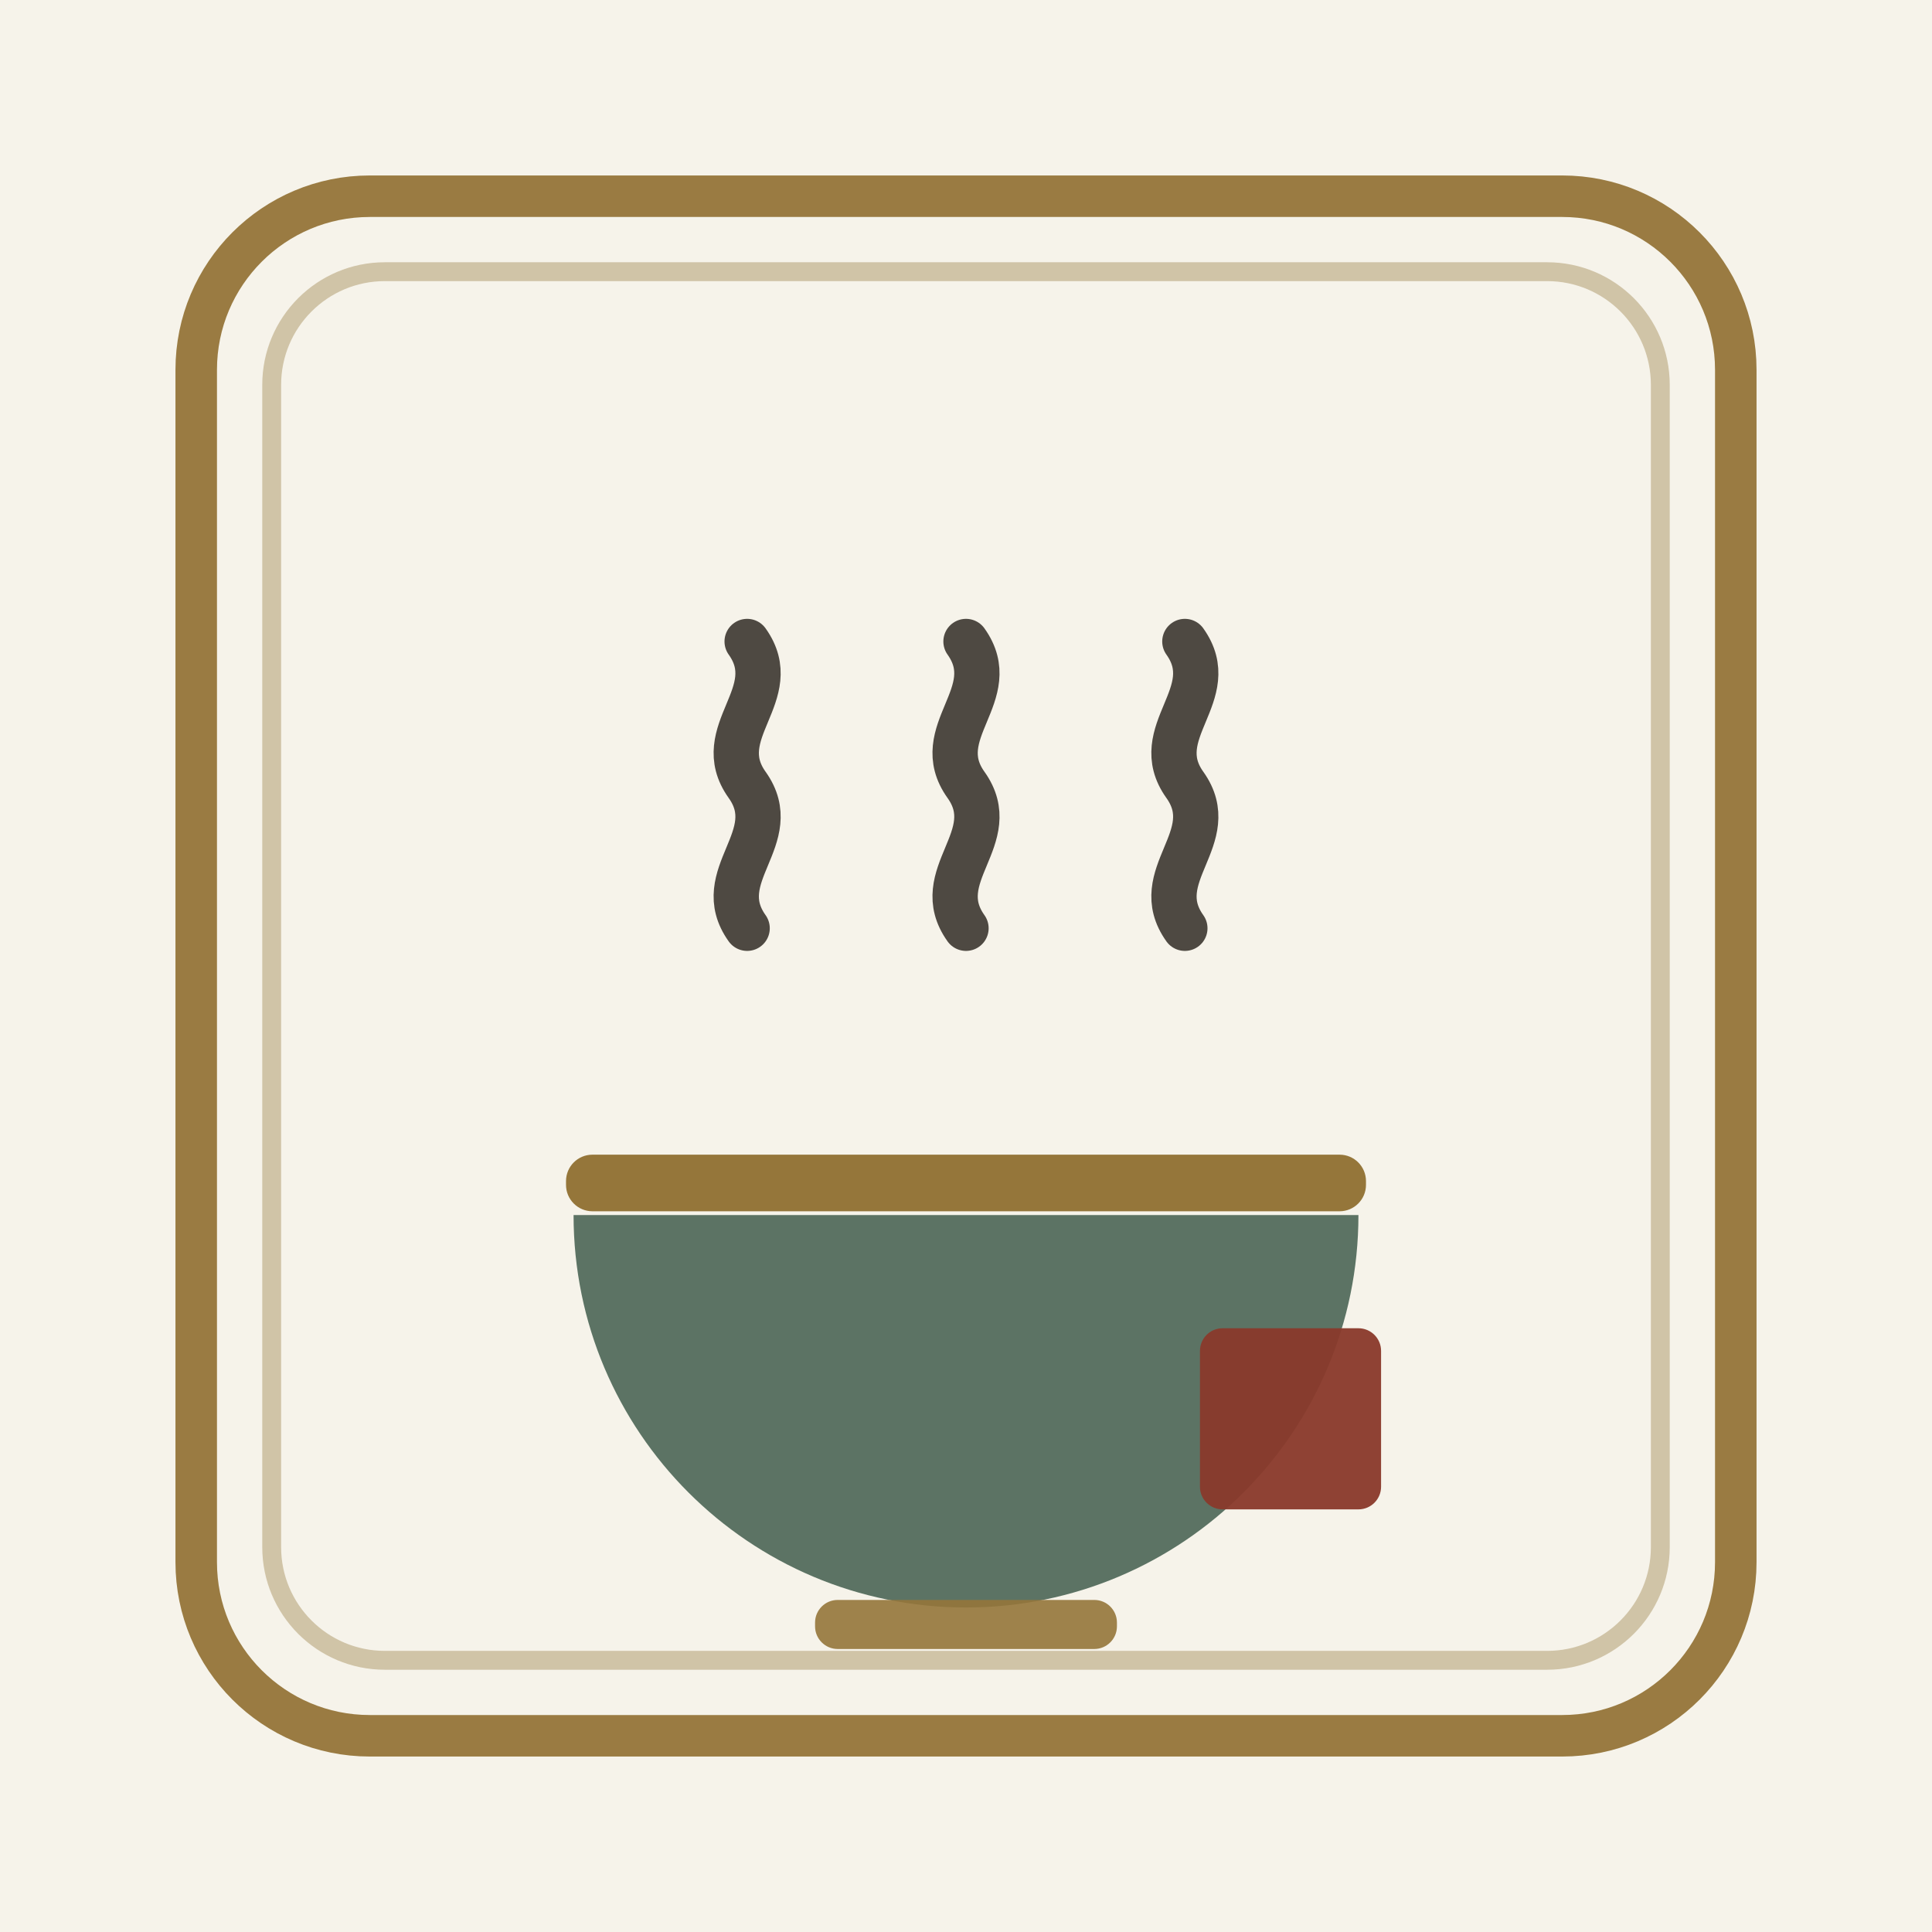
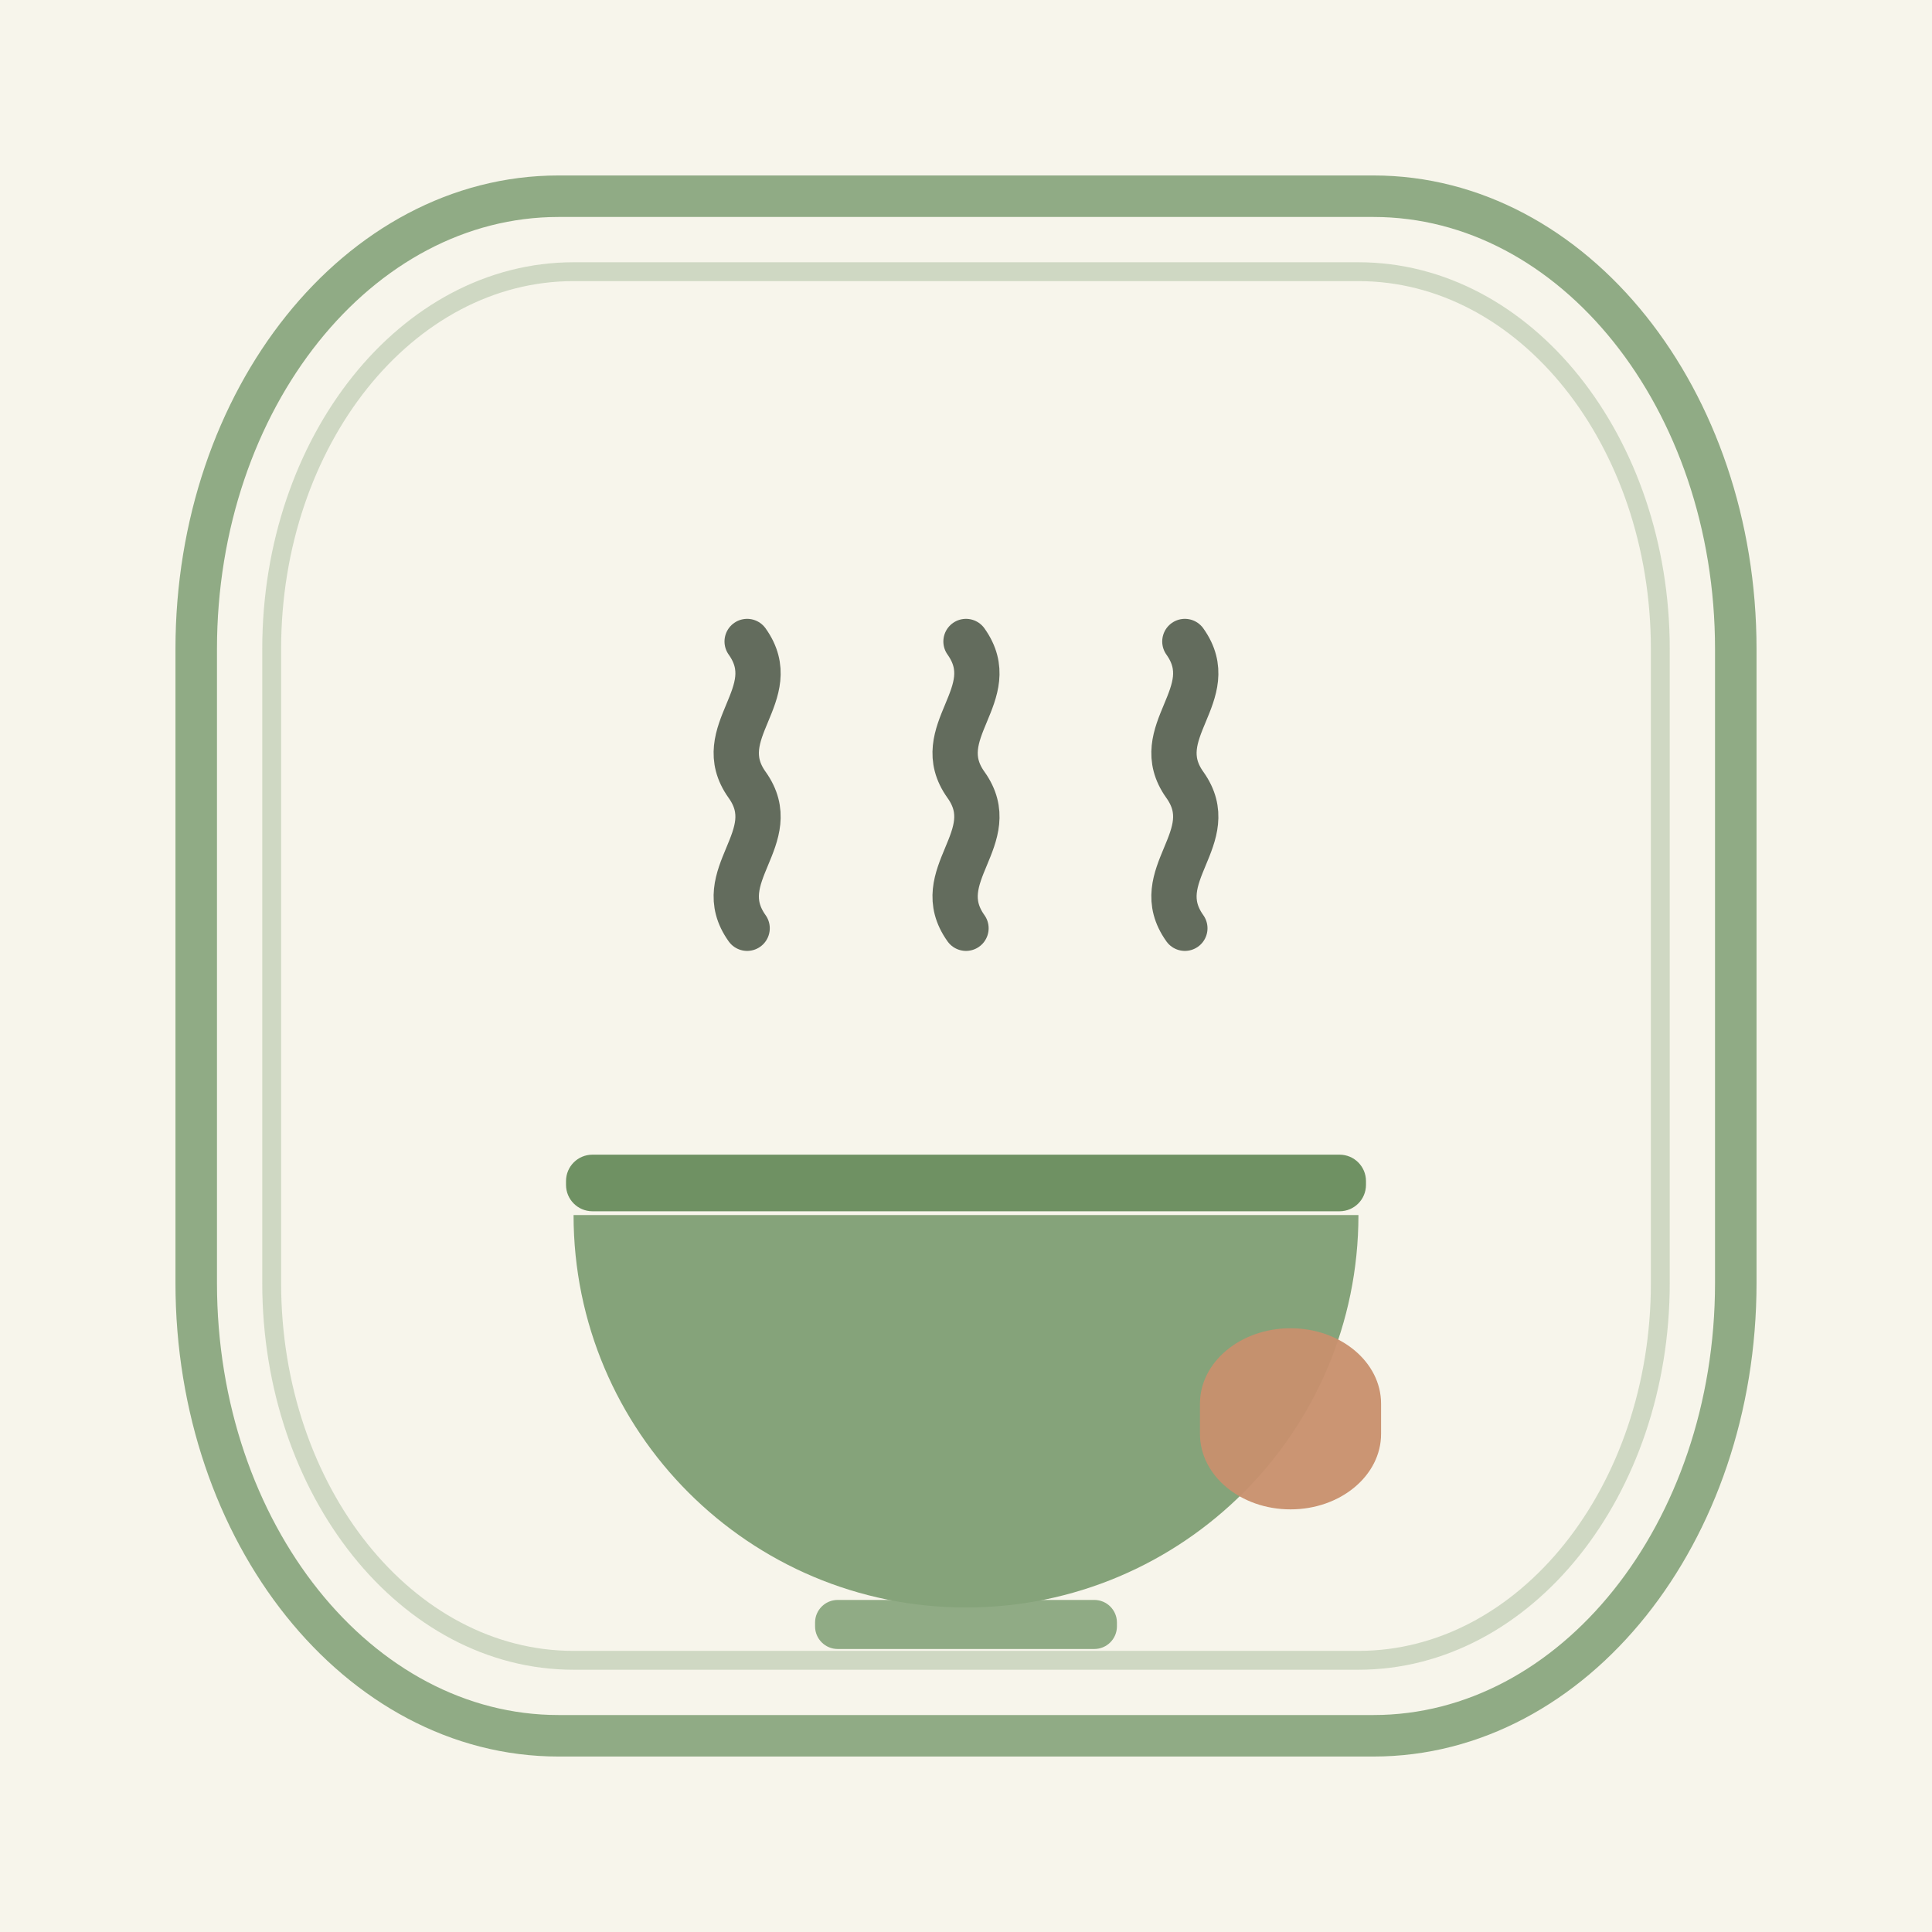
<svg xmlns="http://www.w3.org/2000/svg" viewBox="0 0 512 512">
-   <rect width="512" height="512" fill="#F6F3EA" />
-   <rect x="52" y="52" width="408" height="408" rx="46" fill="none" stroke="#95763A" stroke-opacity=".95" stroke-width="11" />
-   <rect x="72" y="72" width="368" height="368" rx="30" fill="none" stroke="#95763A" stroke-opacity=".38" stroke-width="5" />
-   <g fill="none" stroke="#2A241E" stroke-opacity=".82" stroke-width="12" stroke-linecap="round">
+   <rect width="512" height="512" fill="#F7F5EB" />
+   <rect x="52" y="52" width="408" height="408" rx="96" ry="120" fill="none" stroke="#85A37A" stroke-opacity=".9" stroke-width="11" />
+   <rect x="72" y="72" width="368" height="368" rx="80" ry="100" fill="none" stroke="#85A37A" stroke-opacity=".35" stroke-width="5" />
+   <g fill="none" stroke="#3F4A3A" stroke-opacity=".8" stroke-width="12" stroke-linecap="round">
    <path d="M198 246c-10-14 10-24 0-38s10-24 0-38" />
    <path d="M256 246c-10-14 10-24 0-38s10-24 0-38" />
    <path d="M314 246c-10-14 10-24 0-38s10-24 0-38" />
  </g>
-   <path d="M152 322a104 104 0 0 0 208 0Z" fill="#5C7364" />
-   <rect x="150" y="306" width="212" height="15" rx="7" fill="#95763A" />
-   <rect x="216" y="424" width="80" height="13" rx="6" fill="#95763A" fill-opacity=".9" />
-   <rect x="318" y="352" width="48" height="48" rx="6" fill="#8A3A2C" fill-opacity=".95" />
+   <path d="M152 322a104 104 0 0 0 208 0Z" fill="#85A37A" />
+   <rect x="150" y="306" width="212" height="15" rx="7" fill="#6F9163" />
+   <rect x="216" y="424" width="80" height="13" rx="6" fill="#85A37A" fill-opacity=".9" />
+   <rect x="318" y="352" width="48" height="48" rx="24" ry="20" fill="#C9906E" fill-opacity=".95" />
</svg>
